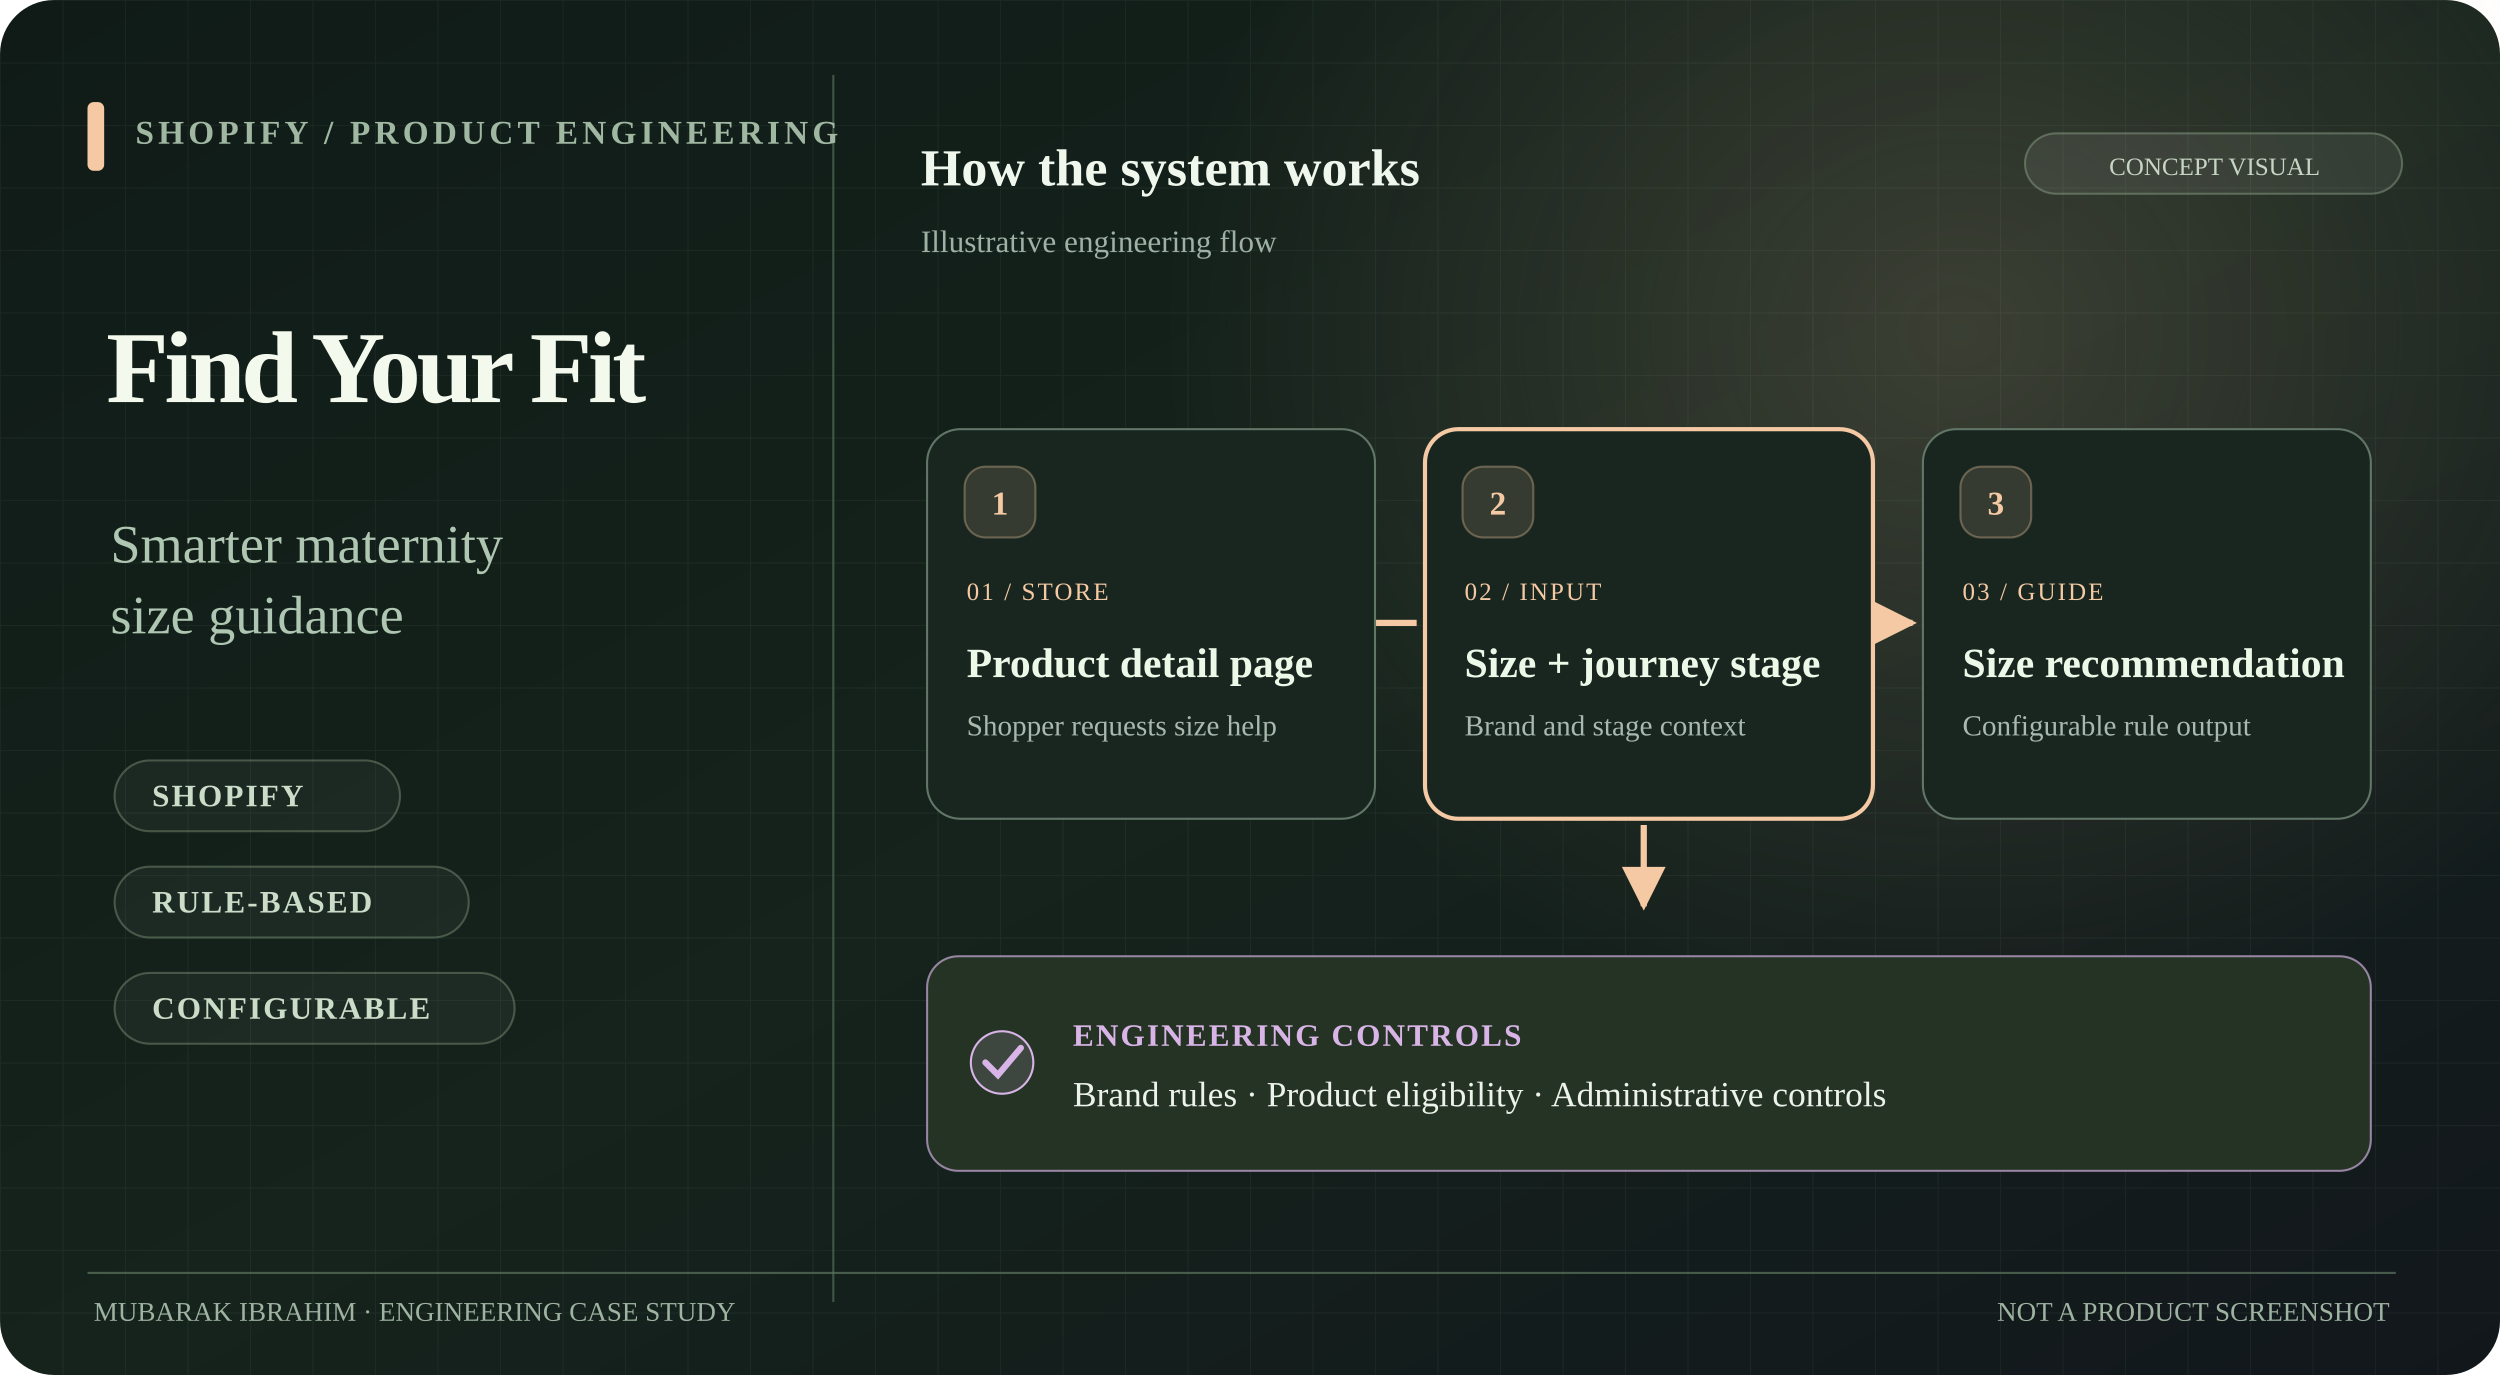
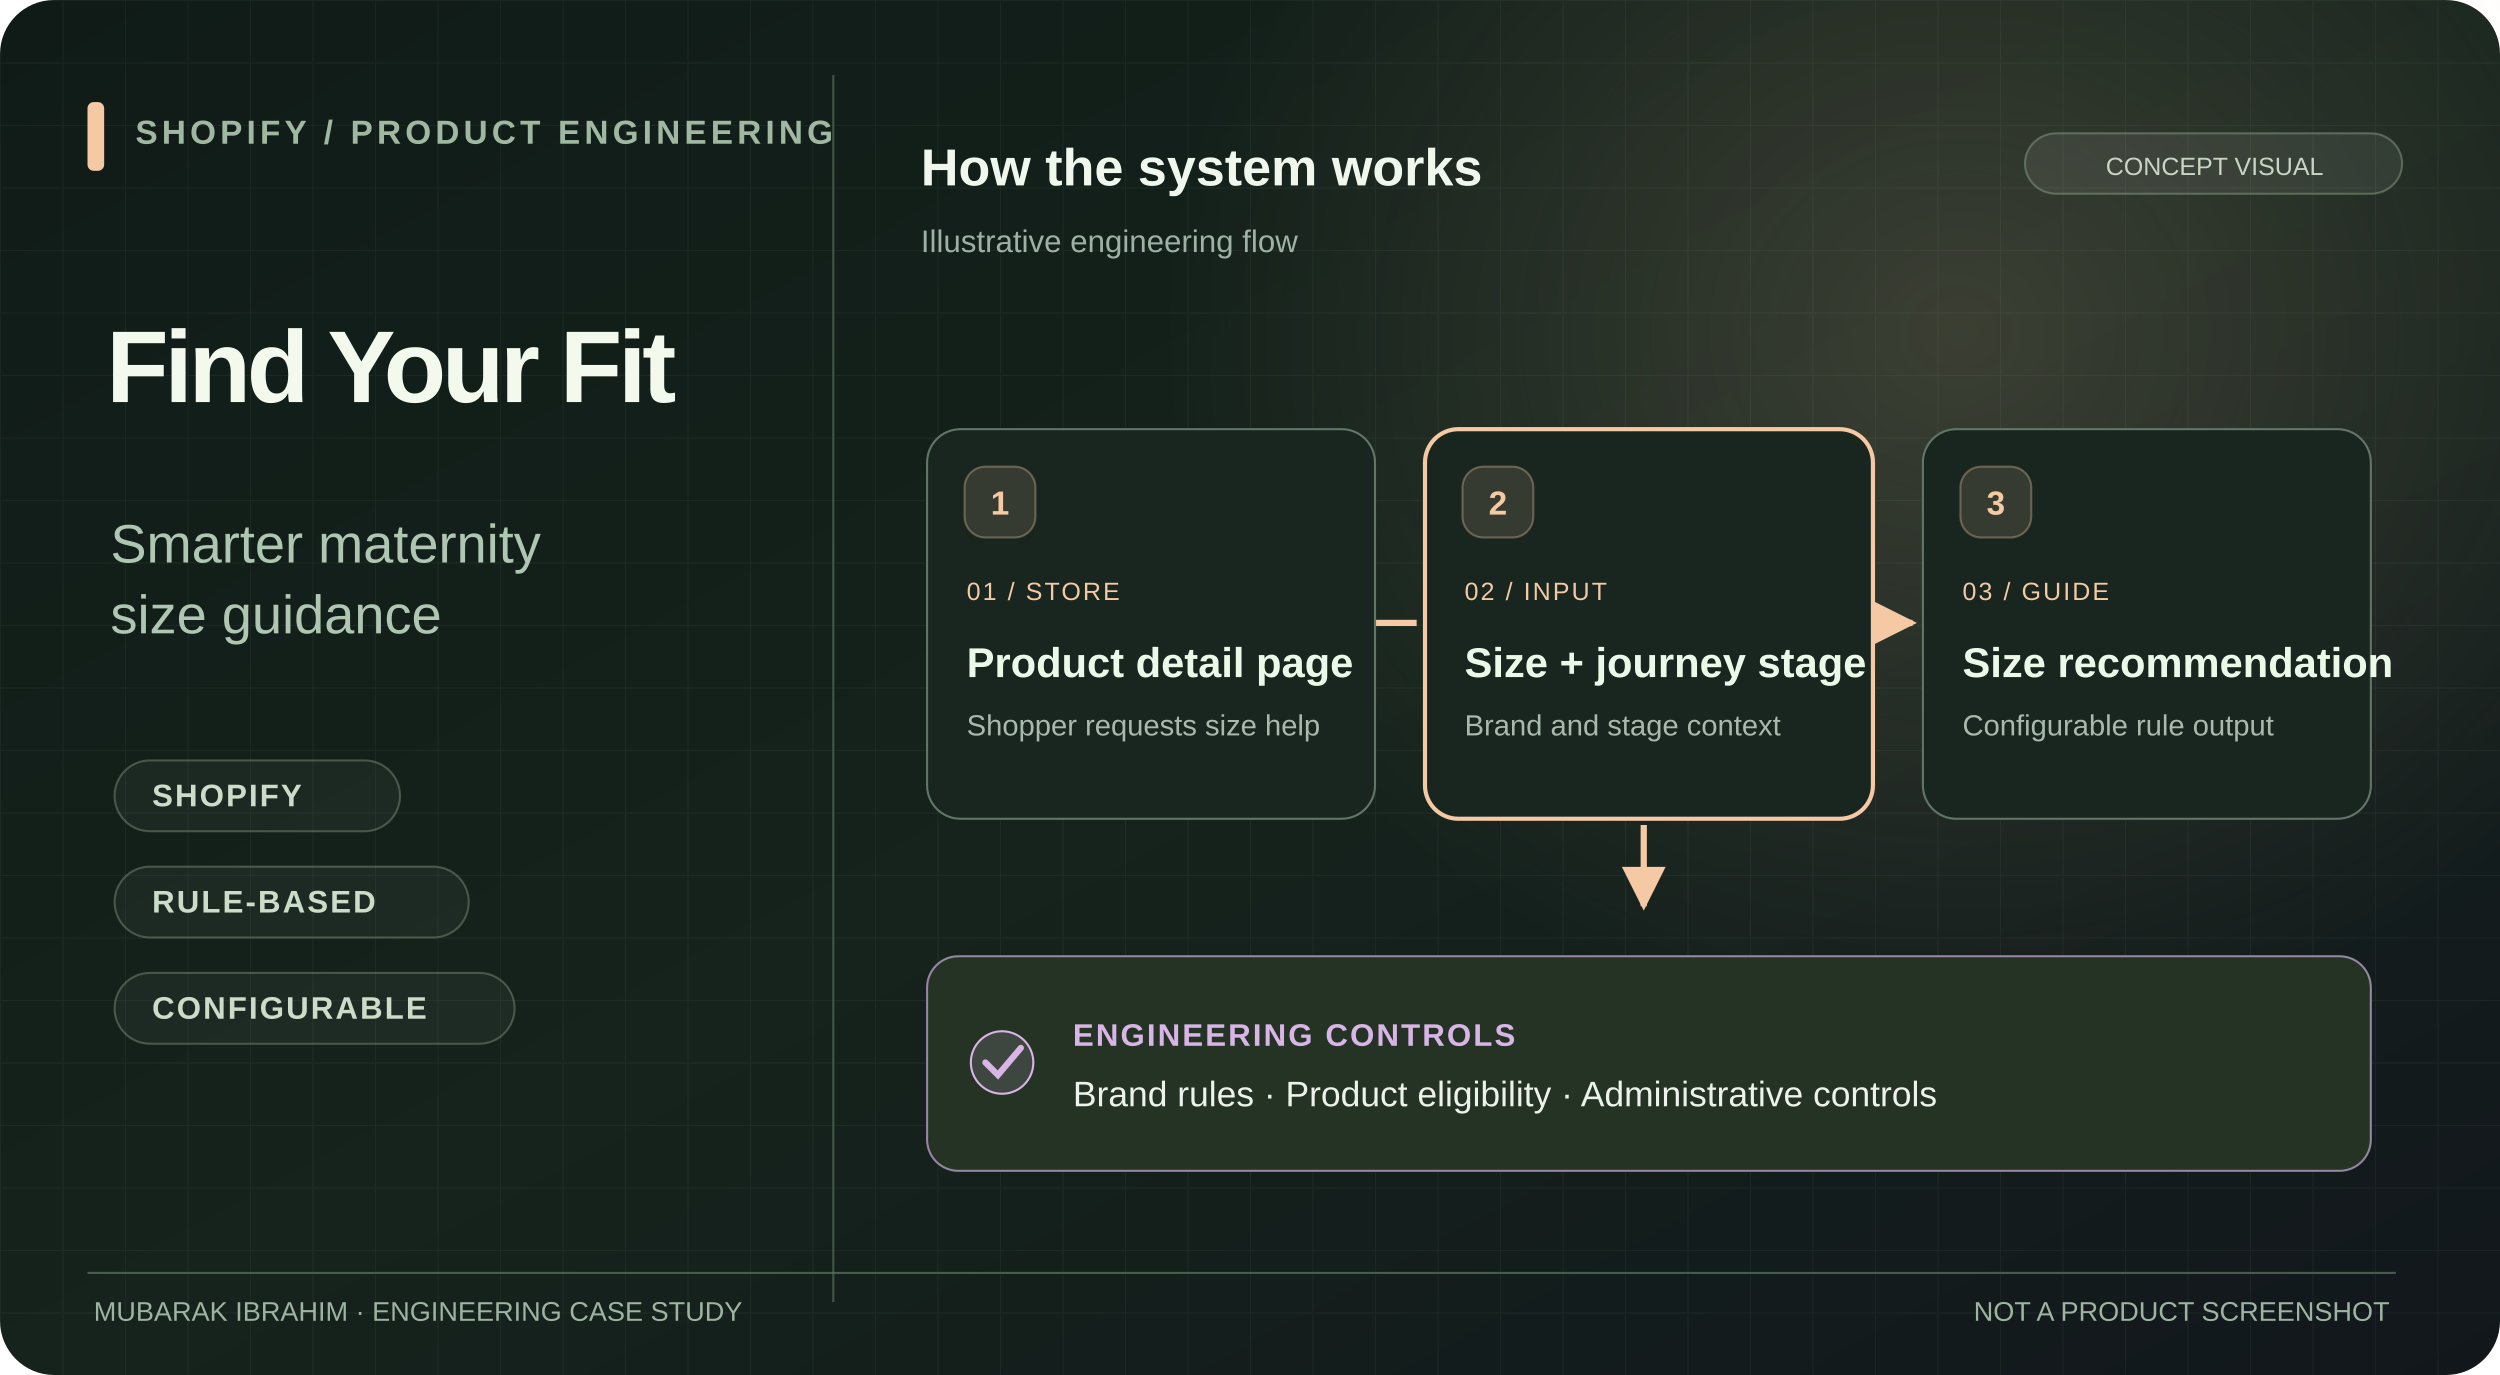
<svg xmlns="http://www.w3.org/2000/svg" width="1200" height="660" viewBox="0 0 1200 660" role="img" aria-labelledby="title desc">
+   <style>text{font-family:Arial,Helvetica,sans-serif}</style>
  <defs>
    <linearGradient id="bg" x2="1" y2="1">
      <stop stop-color="#101b17" />
      <stop offset=".52" stop-color="#15231c" />
      <stop offset="1" stop-color="#12171c" />
    </linearGradient>
    <radialGradient id="glow">
      <stop stop-color="#f4c9a4" stop-opacity=".17" />
      <stop offset="1" stop-color="#f4c9a4" stop-opacity="0" />
    </radialGradient>
    <pattern id="grid" width="30" height="30" patternUnits="userSpaceOnUse">
      <path d="M30 0H0V30" fill="none" stroke="#bde8bf" stroke-opacity=".055" />
    </pattern>
    <marker id="arrow" viewBox="0 0 10 10" refX="9" refY="5" markerWidth="7" markerHeight="7" orient="auto-start-reverse">
      <path d="M0 0L10 5L0 10Z" fill="#f4c9a4" />
    </marker>
  </defs>
  <rect width="1200" height="660" rx="26" fill="url(#bg)" />
  <rect width="1200" height="660" rx="26" fill="url(#grid)" />
  <ellipse cx="940" cy="160" rx="380" ry="340" fill="url(#glow)" />
  <path d="M400 36V625" stroke="#587360" stroke-opacity=".65" />
  <rect x="42" y="49" width="8" height="33" rx="3" fill="#f4c9a4" />
  <text x="65" y="69" fill="#a0b7a1" font-size="16" font-weight="700" letter-spacing="2">SHOPIFY / PRODUCT ENGINEERING</text>
  <text x="51" y="193" fill="#f3f9ed" font-size="49" font-weight="700" letter-spacing="-2">Find Your Fit</text>
  <text x="53" y="270" fill="#afc6b2" font-size="26">Smarter maternity</text>
  <text x="53" y="304" fill="#afc6b2" font-size="26">size guidance</text>
  <rect x="55" y="365" width="137" height="34" rx="17" fill="#ffffff0a" stroke="#8ea48766" />
  <text x="73" y="387" fill="#cbdcc8" font-size="15" font-weight="600" letter-spacing="1">SHOPIFY</text>
  <rect x="55" y="416" width="170" height="34" rx="17" fill="#ffffff0a" stroke="#8ea48766" />
  <text x="73" y="438" fill="#cbdcc8" font-size="15" font-weight="600" letter-spacing="1">RULE-BASED</text>
  <rect x="55" y="467" width="192" height="34" rx="17" fill="#ffffff0a" stroke="#8ea48766" />
  <text x="73" y="489" fill="#cbdcc8" font-size="15" font-weight="600" letter-spacing="1">CONFIGURABLE</text>
  <text x="442" y="89" fill="#f0f8ed" font-size="25" font-weight="700">How the system works</text>
  <text x="442" y="121" fill="#9eb1a4" font-size="15">Illustrative engineering flow</text>
  <rect x="972" y="64" rx="15" width="181" height="29" fill="#ffffff12" stroke="#8fa38a77" />
  <text x="1063" y="84" text-anchor="middle" font-size="12" fill="#c8d5c4">CONCEPT VISUAL</text>
  <path d="M660 299H680 M899 299H918" fill="none" stroke="#f4c9a4" stroke-width="3" marker-end="url(#arrow)" />
  <g transform="translate(445,206)">
    <rect width="215" height="187" rx="16" fill="#18261f" stroke="#627668" stroke-width="1" />
    <rect x="18" y="18" width="34" height="34" rx="10" fill="#f4c9a422" stroke="#f4c9a455" />
    <text x="35" y="41" font-size="16" font-weight="700" fill="#f4c9a4" text-anchor="middle">1</text>
    <text x="19" y="82" font-size="12" letter-spacing="1" fill="#f4c9a4">01 / STORE</text>
    <text x="19" y="119" fill="#ecf8e8" font-size="20" font-weight="700">Product detail page</text>
    <text x="19" y="147" fill="#a9b9ae" font-size="14">Shopper requests size help</text>
  </g>
  <g transform="translate(684,206)">
    <rect width="215" height="187" rx="16" fill="#18261f" stroke="#f4c9a4" stroke-width="2" />
    <rect x="18" y="18" width="34" height="34" rx="10" fill="#f4c9a422" stroke="#f4c9a455" />
    <text x="35" y="41" font-size="16" font-weight="700" fill="#f4c9a4" text-anchor="middle">2</text>
    <text x="19" y="82" font-size="12" letter-spacing="1" fill="#f4c9a4">02 / INPUT</text>
    <text x="19" y="119" fill="#ecf8e8" font-size="20" font-weight="700">Size + journey stage</text>
    <text x="19" y="147" fill="#a9b9ae" font-size="14">Brand and stage context</text>
  </g>
  <g transform="translate(923,206)">
    <rect width="215" height="187" rx="16" fill="#18261f" stroke="#627668" stroke-width="1" />
    <rect x="18" y="18" width="34" height="34" rx="10" fill="#f4c9a422" stroke="#f4c9a455" />
    <text x="35" y="41" font-size="16" font-weight="700" fill="#f4c9a4" text-anchor="middle">3</text>
    <text x="19" y="82" font-size="12" letter-spacing="1" fill="#f4c9a4">03 / GUIDE</text>
    <text x="19" y="119" fill="#ecf8e8" font-size="20" font-weight="700">Size recommendation</text>
    <text x="19" y="147" fill="#a9b9ae" font-size="14">Configurable rule output</text>
  </g>
  <path d="M789 396V435" stroke="#f4c9a4" stroke-width="3" marker-end="url(#arrow)" />
  <rect x="445" y="459" width="693" height="103" rx="15" fill="#243324" stroke="#d8b5e6" stroke-opacity=".65" />
  <circle cx="481" cy="510" r="15" fill="#d8b5e625" stroke="#d8b5e6" />
  <path d="M473 510l6 6 11-13" fill="none" stroke="#d8b5e6" stroke-width="3" stroke-linecap="round" />
  <text x="515" y="502" font-size="15" letter-spacing="1" fill="#d8b5e6" font-weight="700">ENGINEERING CONTROLS</text>
  <text x="515" y="531" fill="#edf3eb" font-size="17">Brand rules · Product eligibility · Administrative controls</text>
  <path d="M42 611H1150" stroke="#59715b" stroke-opacity=".75" />
  <text x="45" y="634" fill="#9eb3a1" font-size="13">MUBARAK IBRAHIM · ENGINEERING CASE STUDY</text>
  <text x="1147" y="634" text-anchor="end" fill="#9eb3a1" font-size="13">NOT A PRODUCT SCREENSHOT</text>
</svg>
